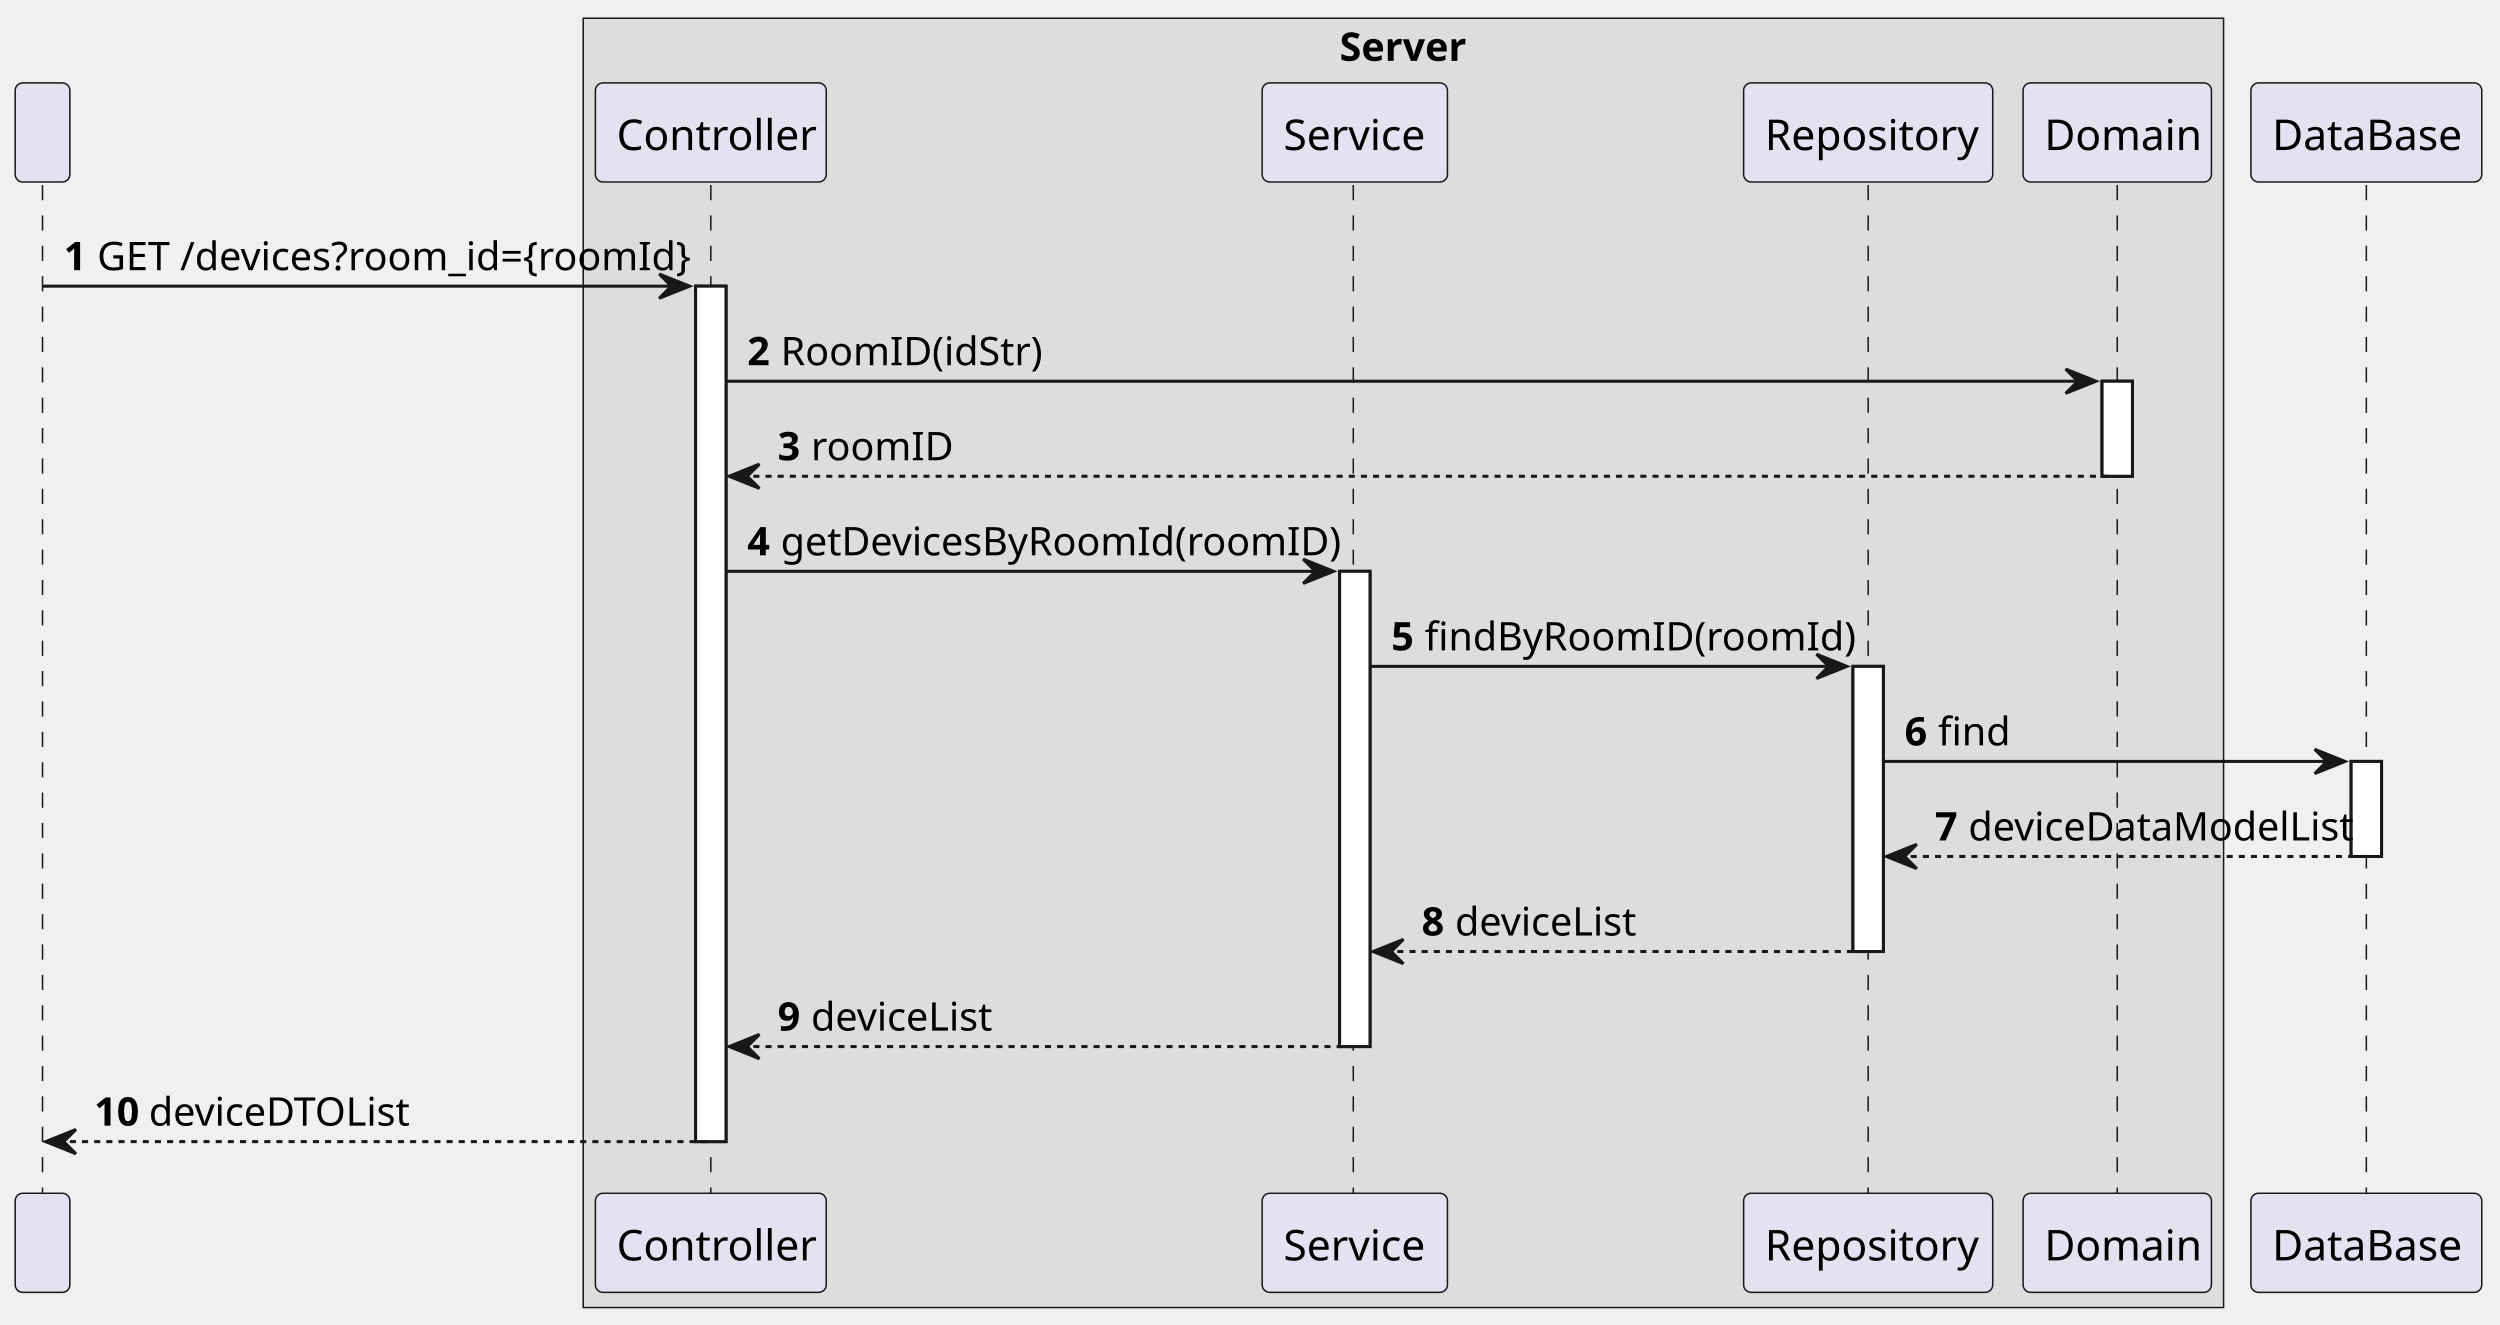
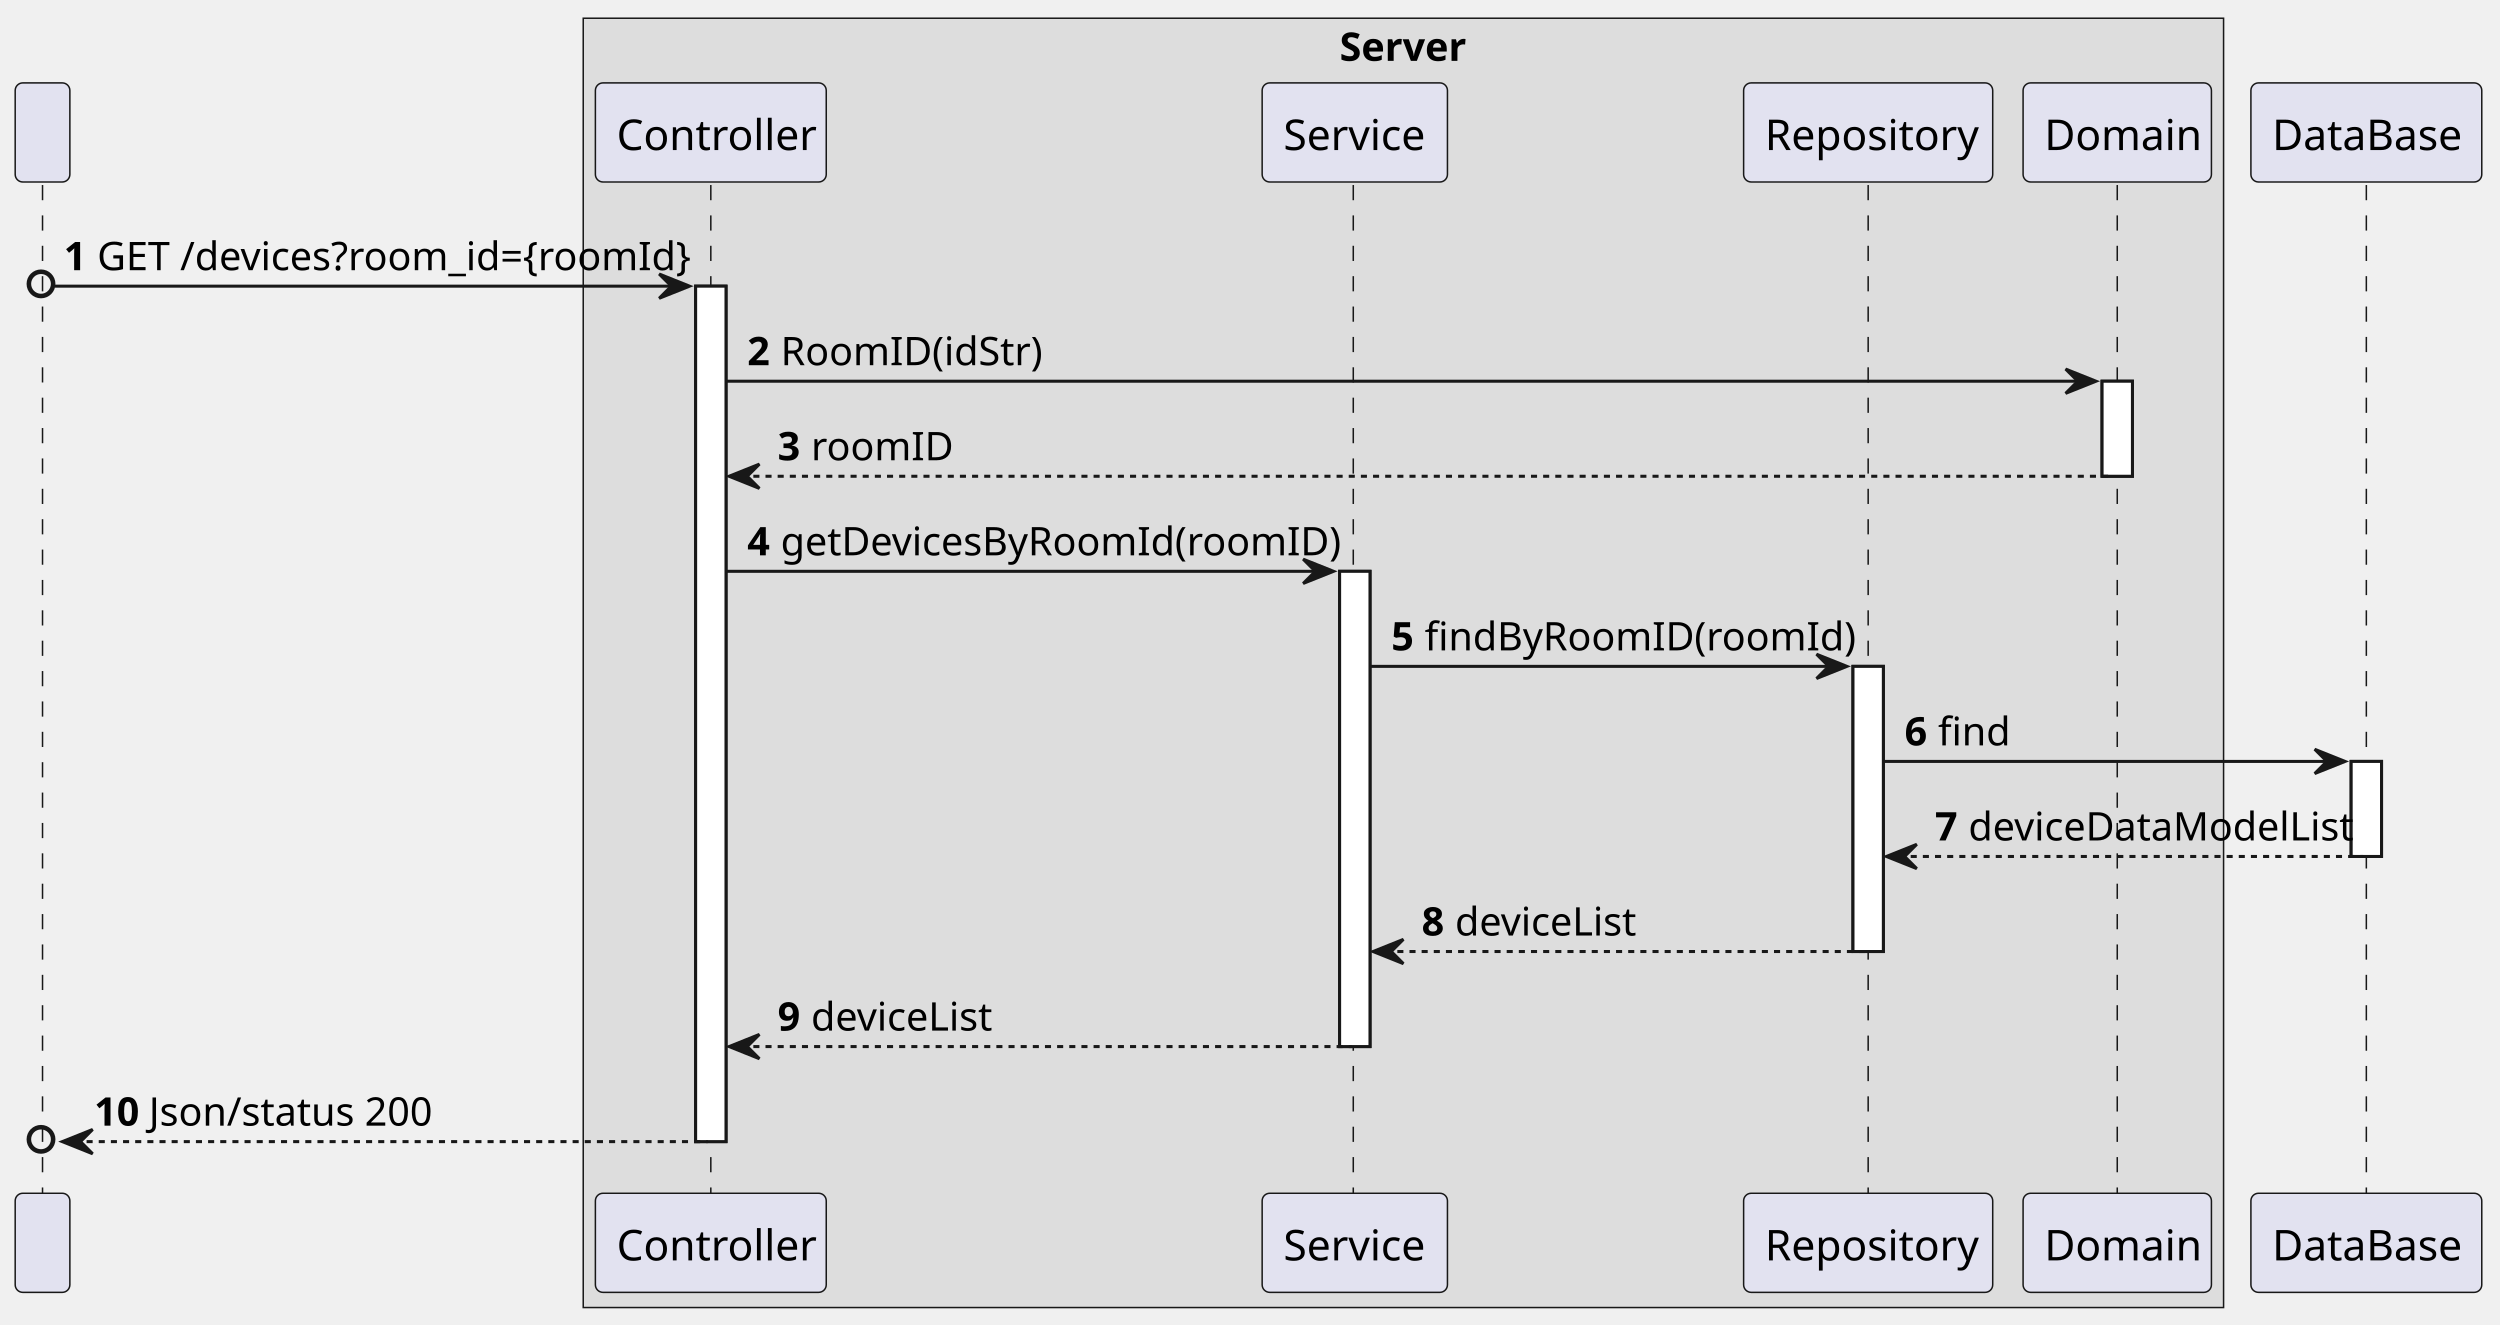
<svg xmlns="http://www.w3.org/2000/svg" contentStyleType="text/css" height="436px" preserveAspectRatio="none" style="width:823px;height:436px;background:#FFFFFF;" version="1.1" viewBox="0 0 823 436" width="823px" zoomAndPan="magnify">
  <defs />
  <g>
    <rect fill="#DDDDDD" height="424.443" style="stroke:#181818;stroke-width:0.5;" width="540" x="192" y="6" />
    <text fill="#000000" font-family="sans-serif" font-size="13" font-weight="bold" lengthAdjust="spacing" textLength="42" x="441" y="20.028">Server</text>
    <rect fill="#FFFFFF" height="281.619" style="stroke:#181818;stroke-width:1.0;" width="10" x="229" y="94.203" />
    <rect fill="#FFFFFF" height="156.455" style="stroke:#181818;stroke-width:1.0;" width="10" x="441" y="188.076" />
    <rect fill="#FFFFFF" height="93.873" style="stroke:#181818;stroke-width:1.0;" width="10" x="610" y="219.367" />
    <rect fill="#FFFFFF" height="31.291" style="stroke:#181818;stroke-width:1.0;" width="10" x="692" y="125.494" />
    <rect fill="#FFFFFF" height="31.291" style="stroke:#181818;stroke-width:1.0;" width="10" x="774" y="250.658" />
    <line style="stroke:#181818;stroke-width:0.5;stroke-dasharray:5.0,5.0;" x1="14" x2="14" y1="60.912" y2="393.822" />
    <line style="stroke:#181818;stroke-width:0.5;stroke-dasharray:5.0,5.0;" x1="234" x2="234" y1="60.912" y2="393.822" />
    <line style="stroke:#181818;stroke-width:0.5;stroke-dasharray:5.0,5.0;" x1="445.5" x2="445.5" y1="60.912" y2="393.822" />
    <line style="stroke:#181818;stroke-width:0.5;stroke-dasharray:5.0,5.0;" x1="615" x2="615" y1="60.912" y2="393.822" />
    <line style="stroke:#181818;stroke-width:0.5;stroke-dasharray:5.0,5.0;" x1="697" x2="697" y1="60.912" y2="393.822" />
    <line style="stroke:#181818;stroke-width:0.5;stroke-dasharray:5.0,5.0;" x1="779" x2="779" y1="60.912" y2="393.822" />
    <rect fill="#E2E2F0" height="32.621" rx="2.5" ry="2.5" style="stroke:#181818;stroke-width:0.5;" width="18" x="5" y="27.291" />
    <text fill="#000000" font-family="sans-serif" font-size="14" lengthAdjust="spacing" textLength="4" x="12" y="49.398"> </text>
    <rect fill="#E2E2F0" height="32.621" rx="2.5" ry="2.5" style="stroke:#181818;stroke-width:0.5;" width="18" x="5" y="392.822" />
    <text fill="#000000" font-family="sans-serif" font-size="14" lengthAdjust="spacing" textLength="4" x="12" y="414.93"> </text>
    <rect fill="#E2E2F0" height="32.621" rx="2.5" ry="2.5" style="stroke:#181818;stroke-width:0.5;" width="76" x="196" y="27.291" />
    <text fill="#000000" font-family="sans-serif" font-size="14" lengthAdjust="spacing" textLength="62" x="203" y="49.398">Controller</text>
    <rect fill="#E2E2F0" height="32.621" rx="2.5" ry="2.5" style="stroke:#181818;stroke-width:0.5;" width="76" x="196" y="392.822" />
    <text fill="#000000" font-family="sans-serif" font-size="14" lengthAdjust="spacing" textLength="62" x="203" y="414.93">Controller</text>
    <rect fill="#E2E2F0" height="32.621" rx="2.5" ry="2.5" style="stroke:#181818;stroke-width:0.5;" width="61" x="415.5" y="27.291" />
    <text fill="#000000" font-family="sans-serif" font-size="14" lengthAdjust="spacing" textLength="47" x="422.5" y="49.398">Service</text>
    <rect fill="#E2E2F0" height="32.621" rx="2.5" ry="2.5" style="stroke:#181818;stroke-width:0.5;" width="61" x="415.5" y="392.822" />
    <text fill="#000000" font-family="sans-serif" font-size="14" lengthAdjust="spacing" textLength="47" x="422.5" y="414.93">Service</text>
    <rect fill="#E2E2F0" height="32.621" rx="2.5" ry="2.5" style="stroke:#181818;stroke-width:0.5;" width="82" x="574" y="27.291" />
    <text fill="#000000" font-family="sans-serif" font-size="14" lengthAdjust="spacing" textLength="68" x="581" y="49.398">Repository</text>
    <rect fill="#E2E2F0" height="32.621" rx="2.5" ry="2.5" style="stroke:#181818;stroke-width:0.5;" width="82" x="574" y="392.822" />
    <text fill="#000000" font-family="sans-serif" font-size="14" lengthAdjust="spacing" textLength="68" x="581" y="414.93">Repository</text>
    <rect fill="#E2E2F0" height="32.621" rx="2.5" ry="2.5" style="stroke:#181818;stroke-width:0.5;" width="62" x="666" y="27.291" />
    <text fill="#000000" font-family="sans-serif" font-size="14" lengthAdjust="spacing" textLength="48" x="673" y="49.398">Domain</text>
    <rect fill="#E2E2F0" height="32.621" rx="2.5" ry="2.5" style="stroke:#181818;stroke-width:0.5;" width="62" x="666" y="392.822" />
    <text fill="#000000" font-family="sans-serif" font-size="14" lengthAdjust="spacing" textLength="48" x="673" y="414.93">Domain</text>
    <rect fill="#E2E2F0" height="32.621" rx="2.5" ry="2.5" style="stroke:#181818;stroke-width:0.5;" width="76" x="741" y="27.291" />
    <text fill="#000000" font-family="sans-serif" font-size="14" lengthAdjust="spacing" textLength="62" x="748" y="49.398">DataBase</text>
    <rect fill="#E2E2F0" height="32.621" rx="2.5" ry="2.5" style="stroke:#181818;stroke-width:0.5;" width="76" x="741" y="392.822" />
    <text fill="#000000" font-family="sans-serif" font-size="14" lengthAdjust="spacing" textLength="62" x="748" y="414.93">DataBase</text>
    <rect fill="#FFFFFF" height="281.619" style="stroke:#181818;stroke-width:1.0;" width="10" x="229" y="94.203" />
    <rect fill="#FFFFFF" height="156.455" style="stroke:#181818;stroke-width:1.0;" width="10" x="441" y="188.076" />
    <rect fill="#FFFFFF" height="93.873" style="stroke:#181818;stroke-width:1.0;" width="10" x="610" y="219.367" />
    <rect fill="#FFFFFF" height="31.291" style="stroke:#181818;stroke-width:1.0;" width="10" x="692" y="125.494" />
    <rect fill="#FFFFFF" height="31.291" style="stroke:#181818;stroke-width:1.0;" width="10" x="774" y="250.658" />
+     <ellipse cx="13.5" cy="93.453" fill="none" rx="4" ry="4" style="stroke:#181818;stroke-width:1.5;" />
    <polygon fill="#181818" points="217,90.203,227,94.203,217,98.203,221,94.203" style="stroke:#181818;stroke-width:1.0;" />
-     <line style="stroke:#181818;stroke-width:1.0;" x1="14" x2="223" y1="94.203" y2="94.203" />
+     <line style="stroke:#181818;stroke-width:1.0;" x1="18" x2="223" y1="94.203" y2="94.203" />
    <text fill="#000000" font-family="sans-serif" font-size="13" font-weight="bold" lengthAdjust="spacing" textLength="7" x="21" y="88.94">1</text>
    <text fill="#000000" font-family="sans-serif" font-size="13" lengthAdjust="spacing" textLength="185" x="32" y="88.94">GET /devices?room_id={roomId}</text>
    <polygon fill="#181818" points="680,121.494,690,125.494,680,129.494,684,125.494" style="stroke:#181818;stroke-width:1.0;" />
    <line style="stroke:#181818;stroke-width:1.0;" x1="239" x2="686" y1="125.494" y2="125.494" />
    <text fill="#000000" font-family="sans-serif" font-size="13" font-weight="bold" lengthAdjust="spacing" textLength="7" x="246" y="120.231">2</text>
    <text fill="#000000" font-family="sans-serif" font-size="13" lengthAdjust="spacing" textLength="81" x="257" y="120.231">RoomID(idStr)</text>
    <polygon fill="#181818" points="250,152.785,240,156.785,250,160.785,246,156.785" style="stroke:#181818;stroke-width:1.0;" />
    <line style="stroke:#181818;stroke-width:1.0;stroke-dasharray:2.0,2.0;" x1="244" x2="696" y1="156.785" y2="156.785" />
    <text fill="#000000" font-family="sans-serif" font-size="13" font-weight="bold" lengthAdjust="spacing" textLength="7" x="256" y="151.523">3</text>
    <text fill="#000000" font-family="sans-serif" font-size="13" lengthAdjust="spacing" textLength="41" x="267" y="151.523">roomID</text>
    <polygon fill="#181818" points="429,184.076,439,188.076,429,192.076,433,188.076" style="stroke:#181818;stroke-width:1.0;" />
    <line style="stroke:#181818;stroke-width:1.0;" x1="239" x2="435" y1="188.076" y2="188.076" />
    <text fill="#000000" font-family="sans-serif" font-size="13" font-weight="bold" lengthAdjust="spacing" textLength="7" x="246" y="182.814">4</text>
    <text fill="#000000" font-family="sans-serif" font-size="13" lengthAdjust="spacing" textLength="172" x="257" y="182.814">getDevicesByRoomId(roomID)</text>
    <polygon fill="#181818" points="598,215.367,608,219.367,598,223.367,602,219.367" style="stroke:#181818;stroke-width:1.0;" />
    <line style="stroke:#181818;stroke-width:1.0;" x1="451" x2="604" y1="219.367" y2="219.367" />
    <text fill="#000000" font-family="sans-serif" font-size="13" font-weight="bold" lengthAdjust="spacing" textLength="7" x="458" y="214.105">5</text>
    <text fill="#000000" font-family="sans-serif" font-size="13" lengthAdjust="spacing" textLength="129" x="469" y="214.105">findByRoomID(roomId)</text>
    <polygon fill="#181818" points="762,246.658,772,250.658,762,254.658,766,250.658" style="stroke:#181818;stroke-width:1.0;" />
    <line style="stroke:#181818;stroke-width:1.0;" x1="620" x2="768" y1="250.658" y2="250.658" />
    <text fill="#000000" font-family="sans-serif" font-size="13" font-weight="bold" lengthAdjust="spacing" textLength="7" x="627" y="245.395">6</text>
    <text fill="#000000" font-family="sans-serif" font-size="13" lengthAdjust="spacing" textLength="20" x="638" y="245.395">find</text>
    <polygon fill="#181818" points="631,277.949,621,281.949,631,285.949,627,281.949" style="stroke:#181818;stroke-width:1.0;" />
    <line style="stroke:#181818;stroke-width:1.0;stroke-dasharray:2.0,2.0;" x1="625" x2="778" y1="281.949" y2="281.949" />
    <text fill="#000000" font-family="sans-serif" font-size="13" font-weight="bold" lengthAdjust="spacing" textLength="7" x="637" y="276.687">7</text>
    <text fill="#000000" font-family="sans-serif" font-size="13" lengthAdjust="spacing" textLength="119" x="648" y="276.687">deviceDataModelList</text>
    <polygon fill="#181818" points="462,309.24,452,313.24,462,317.24,458,313.24" style="stroke:#181818;stroke-width:1.0;" />
    <line style="stroke:#181818;stroke-width:1.0;stroke-dasharray:2.0,2.0;" x1="456" x2="614" y1="313.24" y2="313.24" />
    <text fill="#000000" font-family="sans-serif" font-size="13" font-weight="bold" lengthAdjust="spacing" textLength="7" x="468" y="307.978">8</text>
    <text fill="#000000" font-family="sans-serif" font-size="13" lengthAdjust="spacing" textLength="57" x="479" y="307.978">deviceList</text>
    <polygon fill="#181818" points="250,340.531,240,344.531,250,348.531,246,344.531" style="stroke:#181818;stroke-width:1.0;" />
    <line style="stroke:#181818;stroke-width:1.0;stroke-dasharray:2.0,2.0;" x1="244" x2="445" y1="344.531" y2="344.531" />
    <text fill="#000000" font-family="sans-serif" font-size="13" font-weight="bold" lengthAdjust="spacing" textLength="7" x="256" y="339.269">9</text>
    <text fill="#000000" font-family="sans-serif" font-size="13" lengthAdjust="spacing" textLength="57" x="267" y="339.269">deviceList</text>
-     <polygon fill="#181818" points="25,371.822,15,375.822,25,379.822,21,375.822" style="stroke:#181818;stroke-width:1.0;" />
-     <line style="stroke:#181818;stroke-width:1.0;stroke-dasharray:2.0,2.0;" x1="19" x2="233" y1="375.822" y2="375.822" />
+     <ellipse cx="13.5" cy="375.072" fill="none" rx="4" ry="4" style="stroke:#181818;stroke-width:1.5;" />
+     <polygon fill="#181818" points="30.5,371.822,20.5,375.822,30.5,379.822,26.5,375.822" style="stroke:#181818;stroke-width:1.0;" />
+     <line style="stroke:#181818;stroke-width:1.0;stroke-dasharray:2.0,2.0;" x1="28.5" x2="233" y1="375.822" y2="375.822" />
    <text fill="#000000" font-family="sans-serif" font-size="13" font-weight="bold" lengthAdjust="spacing" textLength="14" x="31" y="370.56">10</text>
-     <text fill="#000000" font-family="sans-serif" font-size="13" lengthAdjust="spacing" textLength="83" x="49" y="370.56">deviceDTOList</text>
+     <text fill="#000000" font-family="sans-serif" font-size="13" lengthAdjust="spacing" textLength="92" x="49" y="370.56">Json/status 200</text>
  </g>
</svg>
